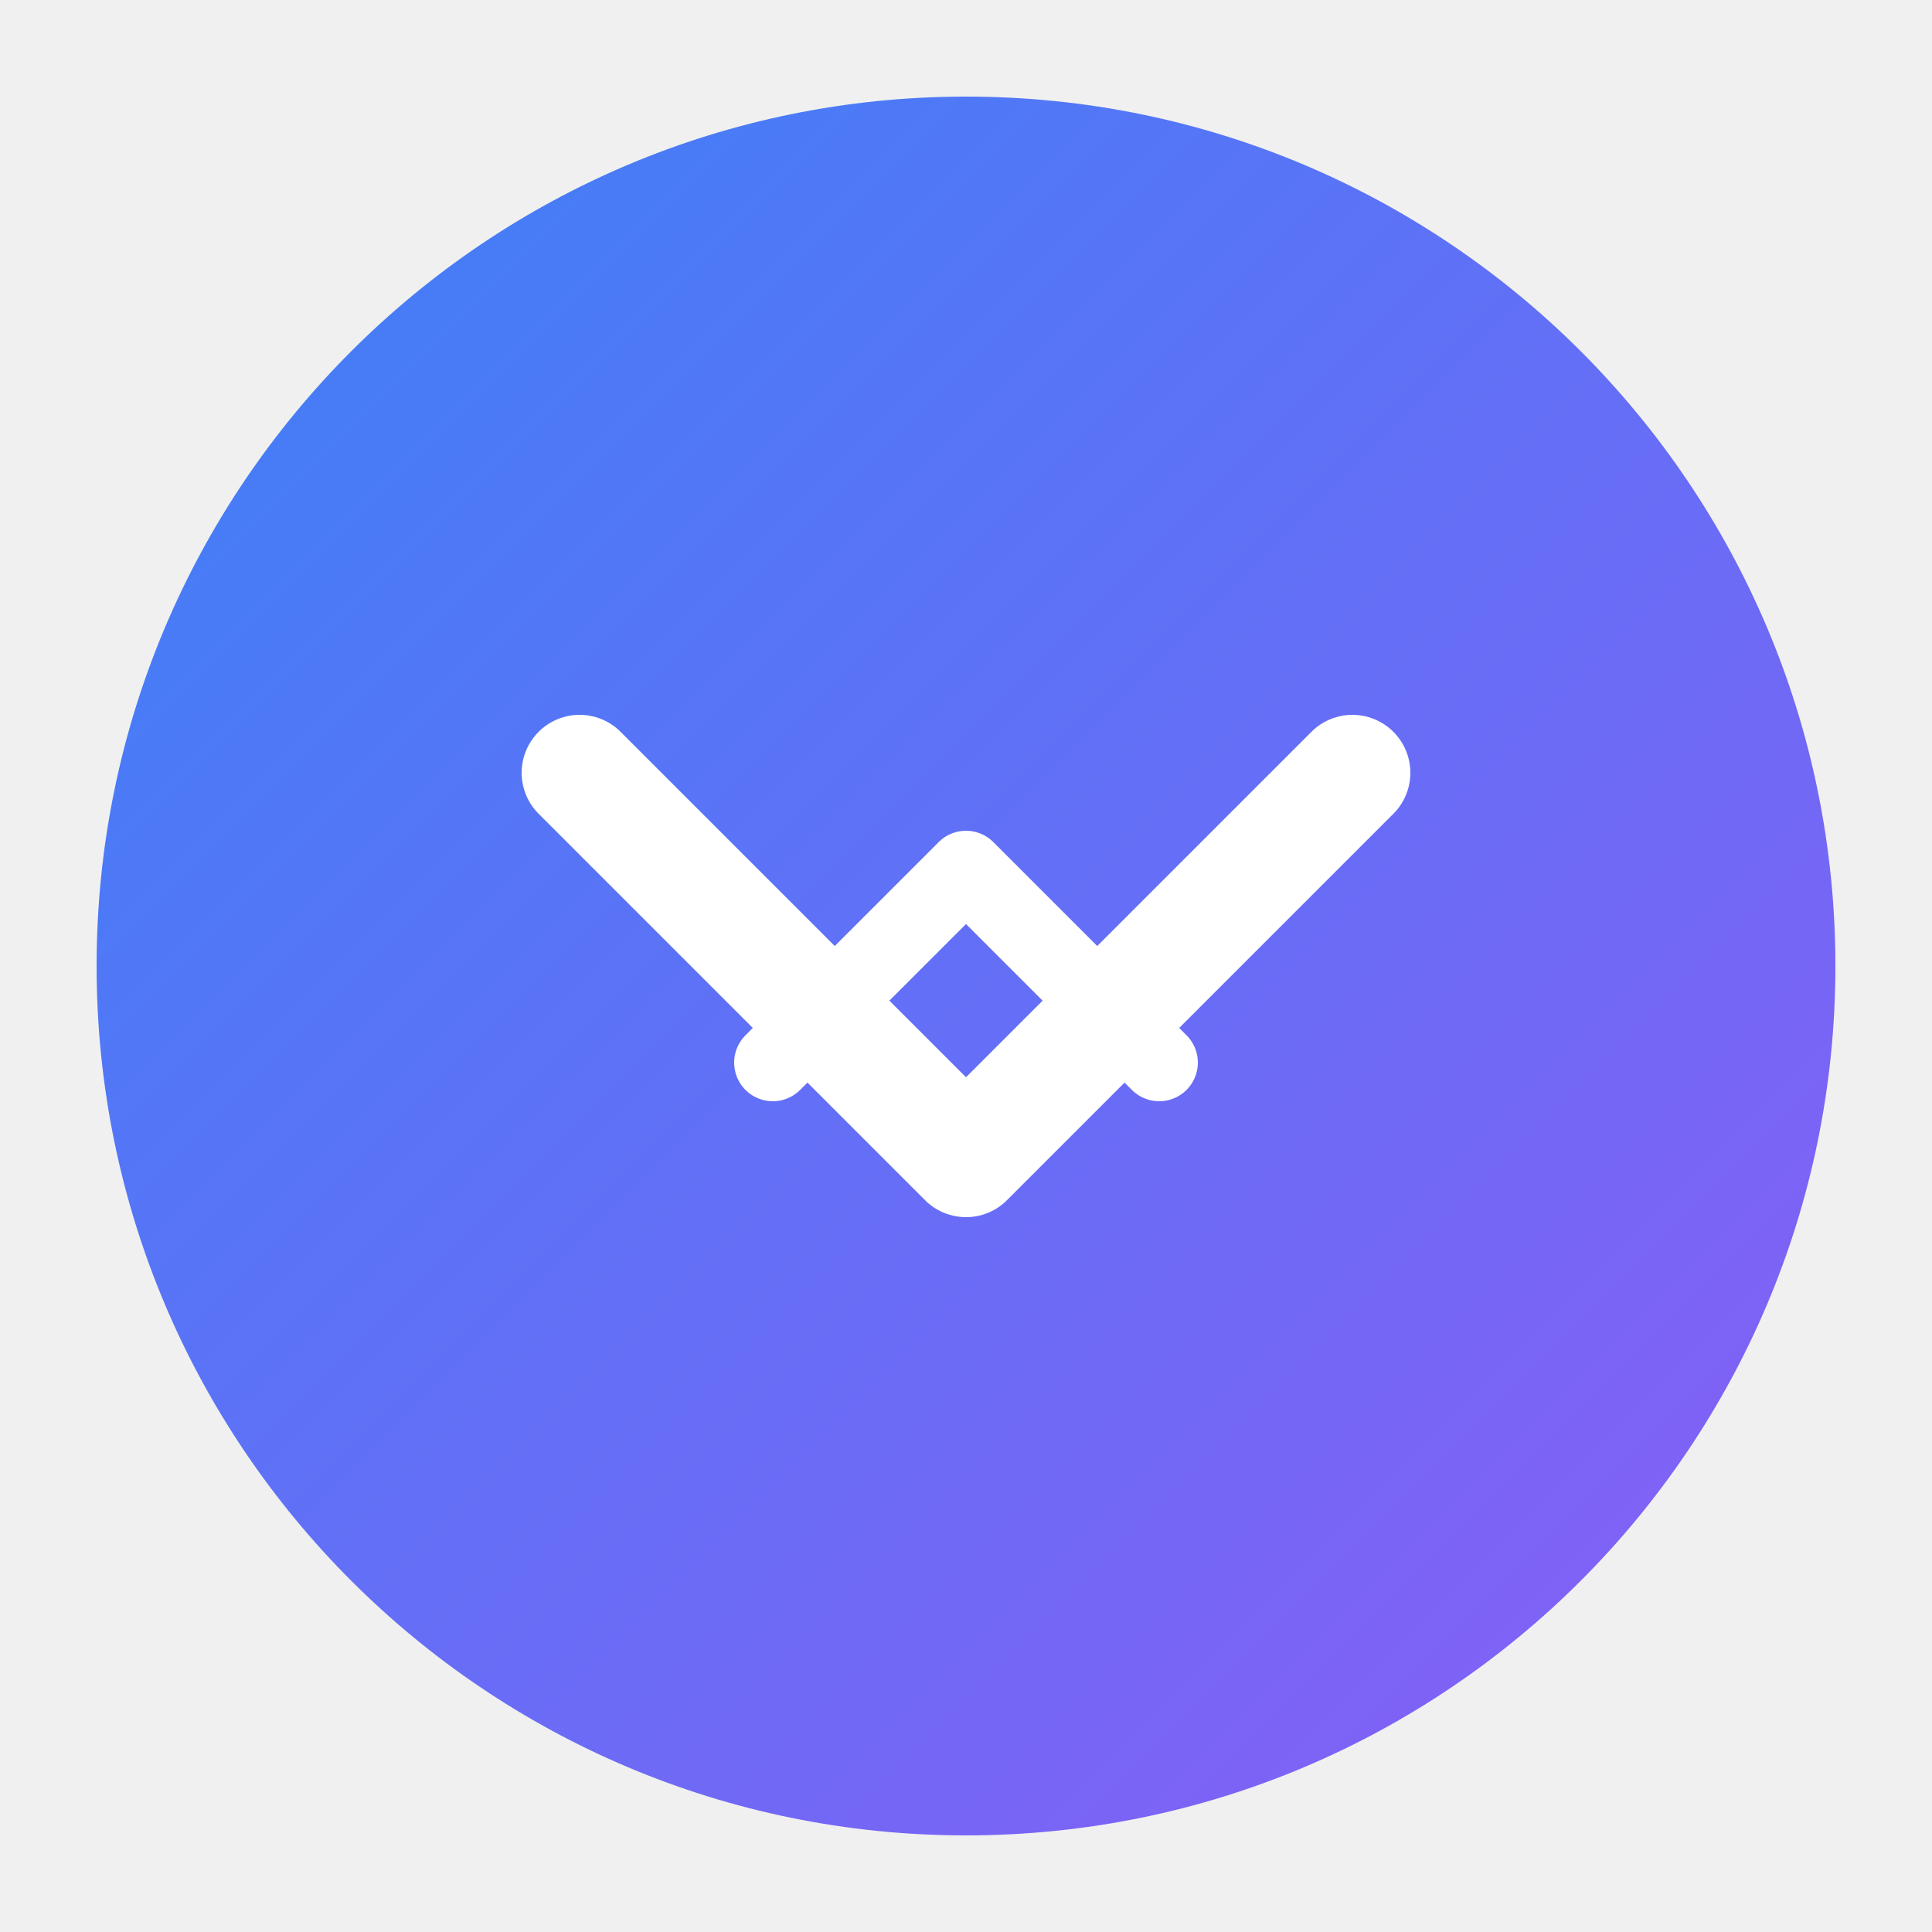
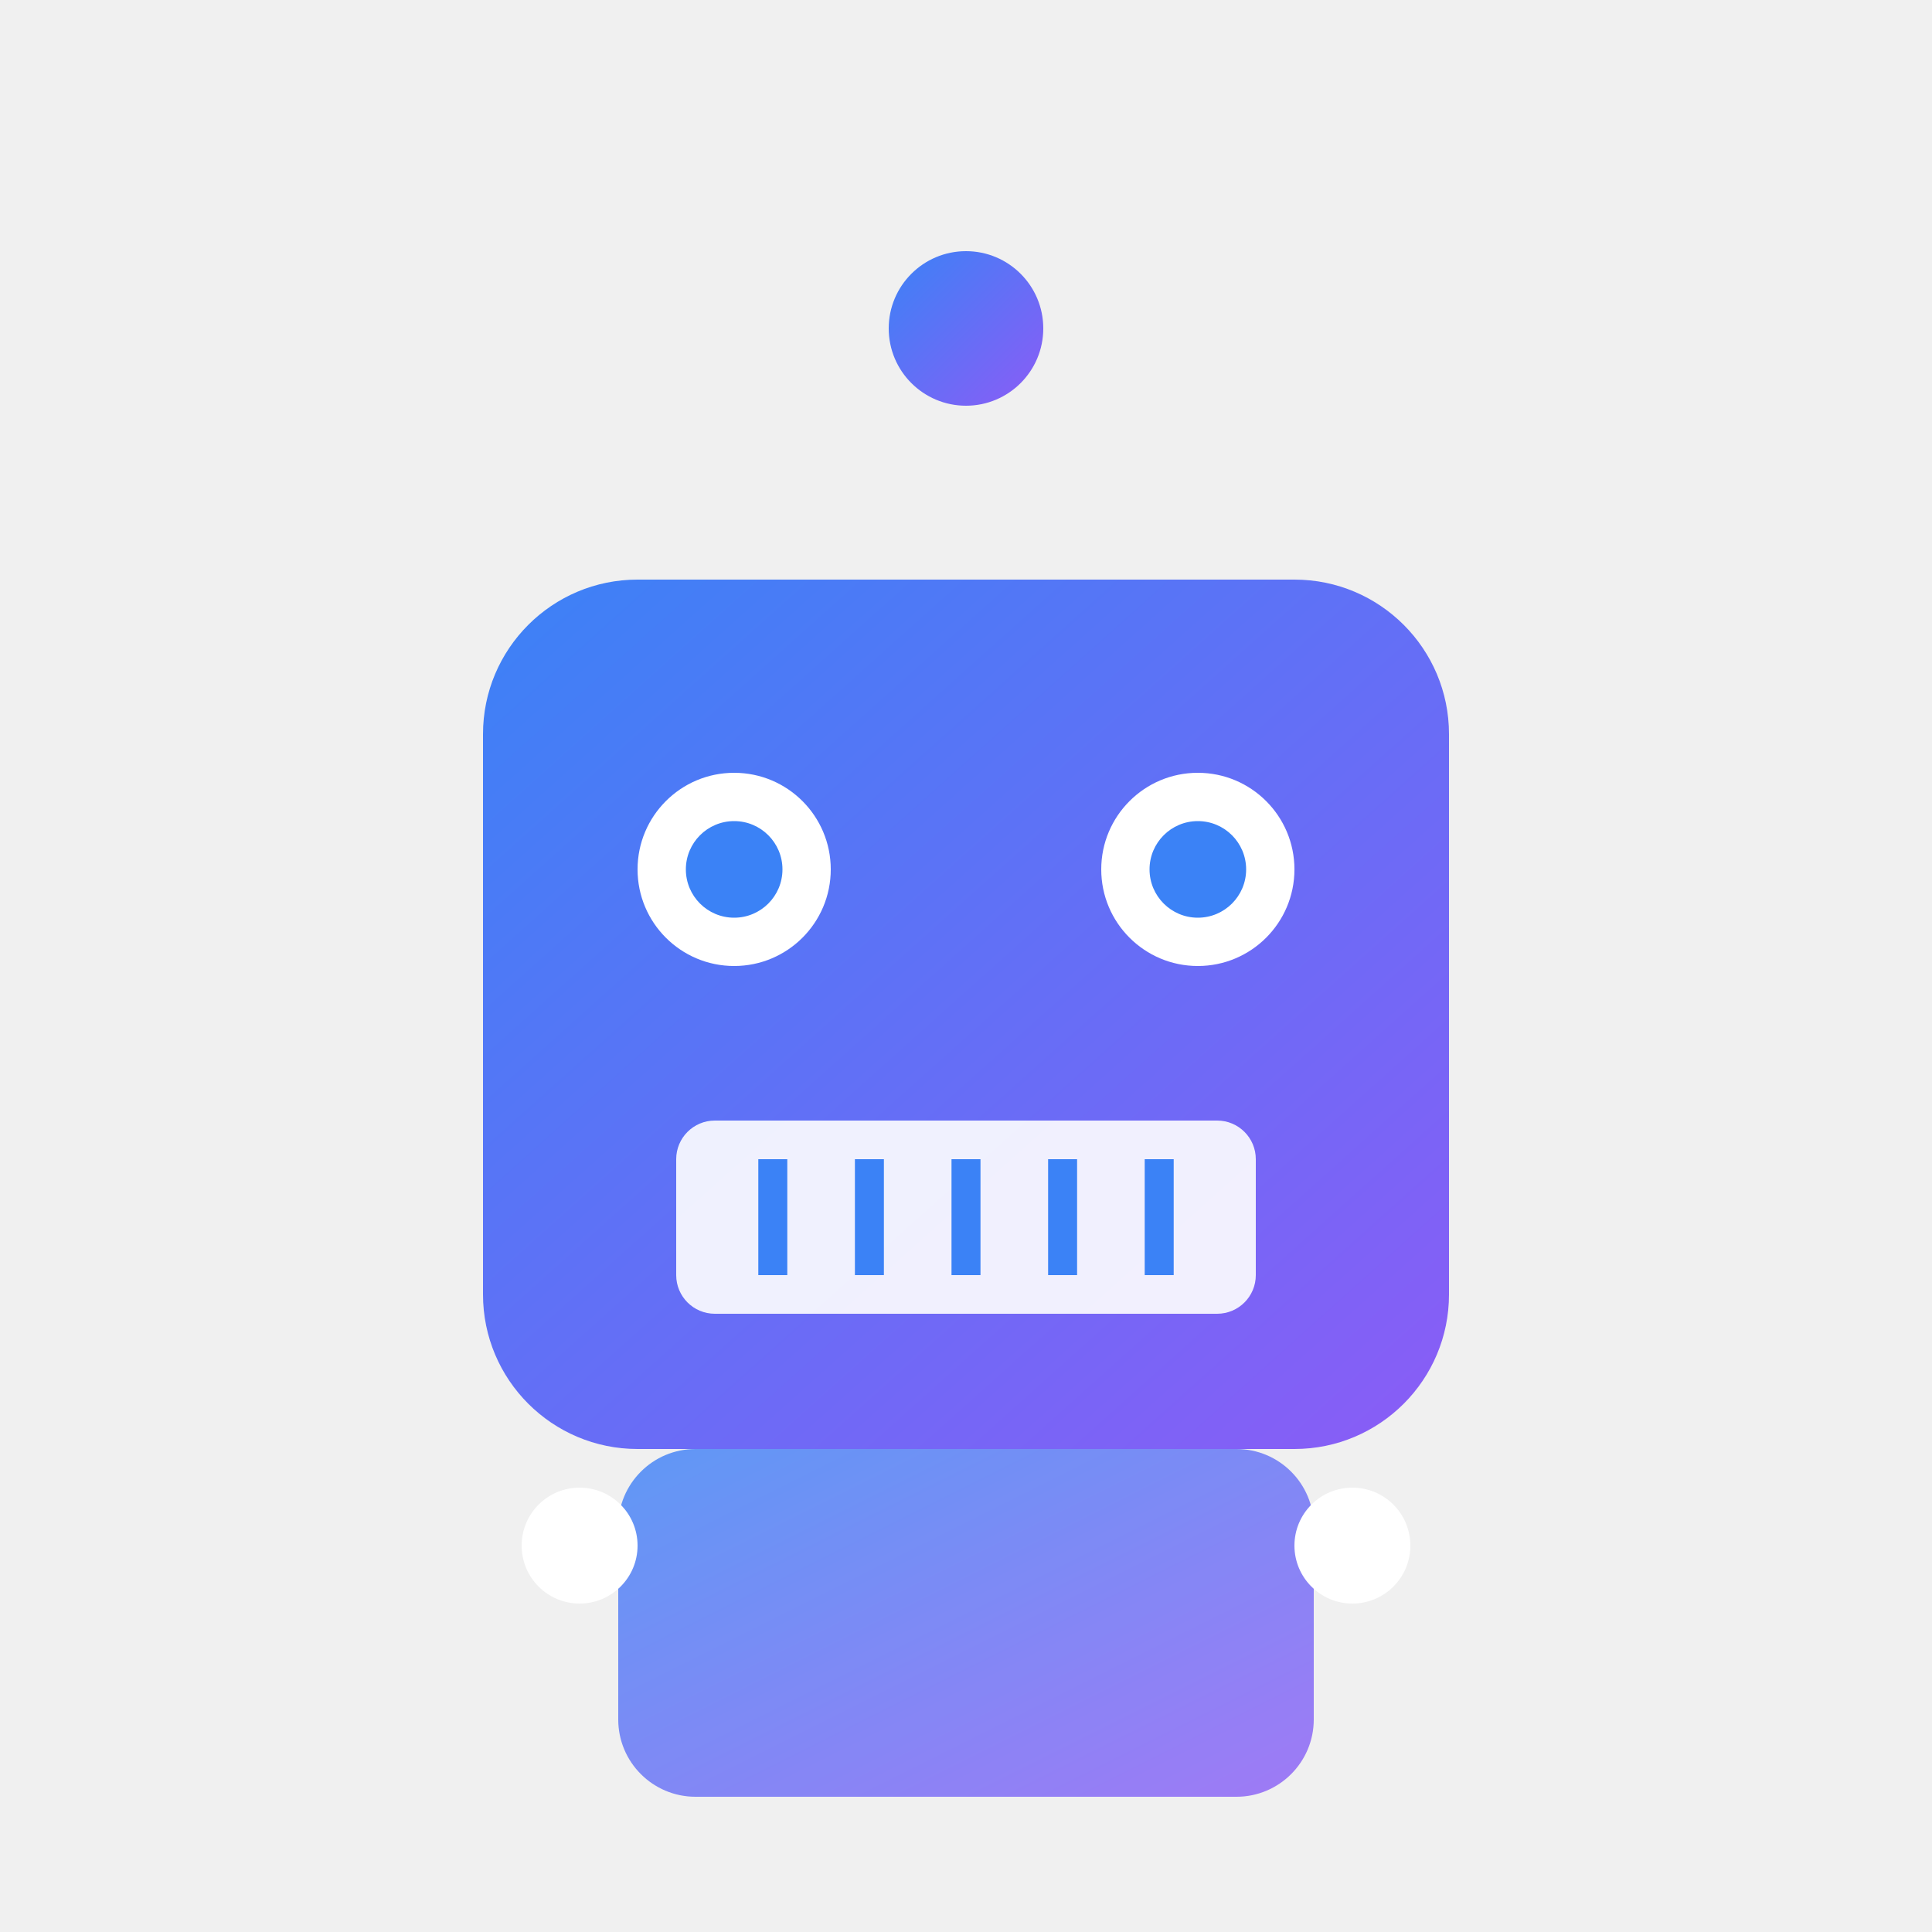
<svg xmlns="http://www.w3.org/2000/svg" viewBox="0 0 100 100">
  <defs>
    <linearGradient id="grad" x1="0%" y1="0%" x2="100%" y2="100%">
      <stop offset="0%" style="stop-color:#3b82f6;stop-opacity:1" />
      <stop offset="100%" style="stop-color:#8b5cf6;stop-opacity:1" />
    </linearGradient>
  </defs>
-   <circle cx="50" cy="50" r="45" fill="url(#grad)" />
-   <path d="M 30 40 L 50 60 L 70 40" stroke="white" stroke-width="6" fill="none" stroke-linecap="round" stroke-linejoin="round" />
-   <path d="M 40 55 L 50 45 L 60 55" stroke="white" stroke-width="4" fill="none" stroke-linecap="round" stroke-linejoin="round" />
+   <rect x="25" y="30" width="50" height="45" rx="8" fill="url(#grad)" />
+   <line x1="50" y1="20" x2="50" y2="30" stroke="url(#grad)" stroke-width="3" stroke-linecap="round" />
+   <circle cx="50" cy="17" r="4" fill="url(#grad)" />
+   <circle cx="38" cy="45" r="5" fill="white" />
+   <circle cx="62" cy="45" r="5" fill="white" />
+   <circle cx="38" cy="45" r="2.5" fill="#3b82f6" />
+   <circle cx="62" cy="45" r="2.5" fill="#3b82f6" />
+   <rect x="35" y="58" width="30" height="10" rx="2" fill="white" opacity="0.9" />
+   <line x1="40" y1="60" x2="40" y2="66" stroke="#3b82f6" stroke-width="1.5" />
+   <line x1="45" y1="60" x2="45" y2="66" stroke="#3b82f6" stroke-width="1.5" />
+   <line x1="50" y1="60" x2="50" y2="66" stroke="#3b82f6" stroke-width="1.5" />
+   <line x1="55" y1="60" x2="55" y2="66" stroke="#3b82f6" stroke-width="1.5" />
+   <line x1="60" y1="60" x2="60" y2="66" stroke="#3b82f6" stroke-width="1.5" />
+   <rect x="32" y="75" width="36" height="18" rx="4" fill="url(#grad)" opacity="0.8" />
+   <circle cx="30" cy="80" r="3" fill="white" />
+   <circle cx="70" cy="80" r="3" fill="white" />
</svg>
